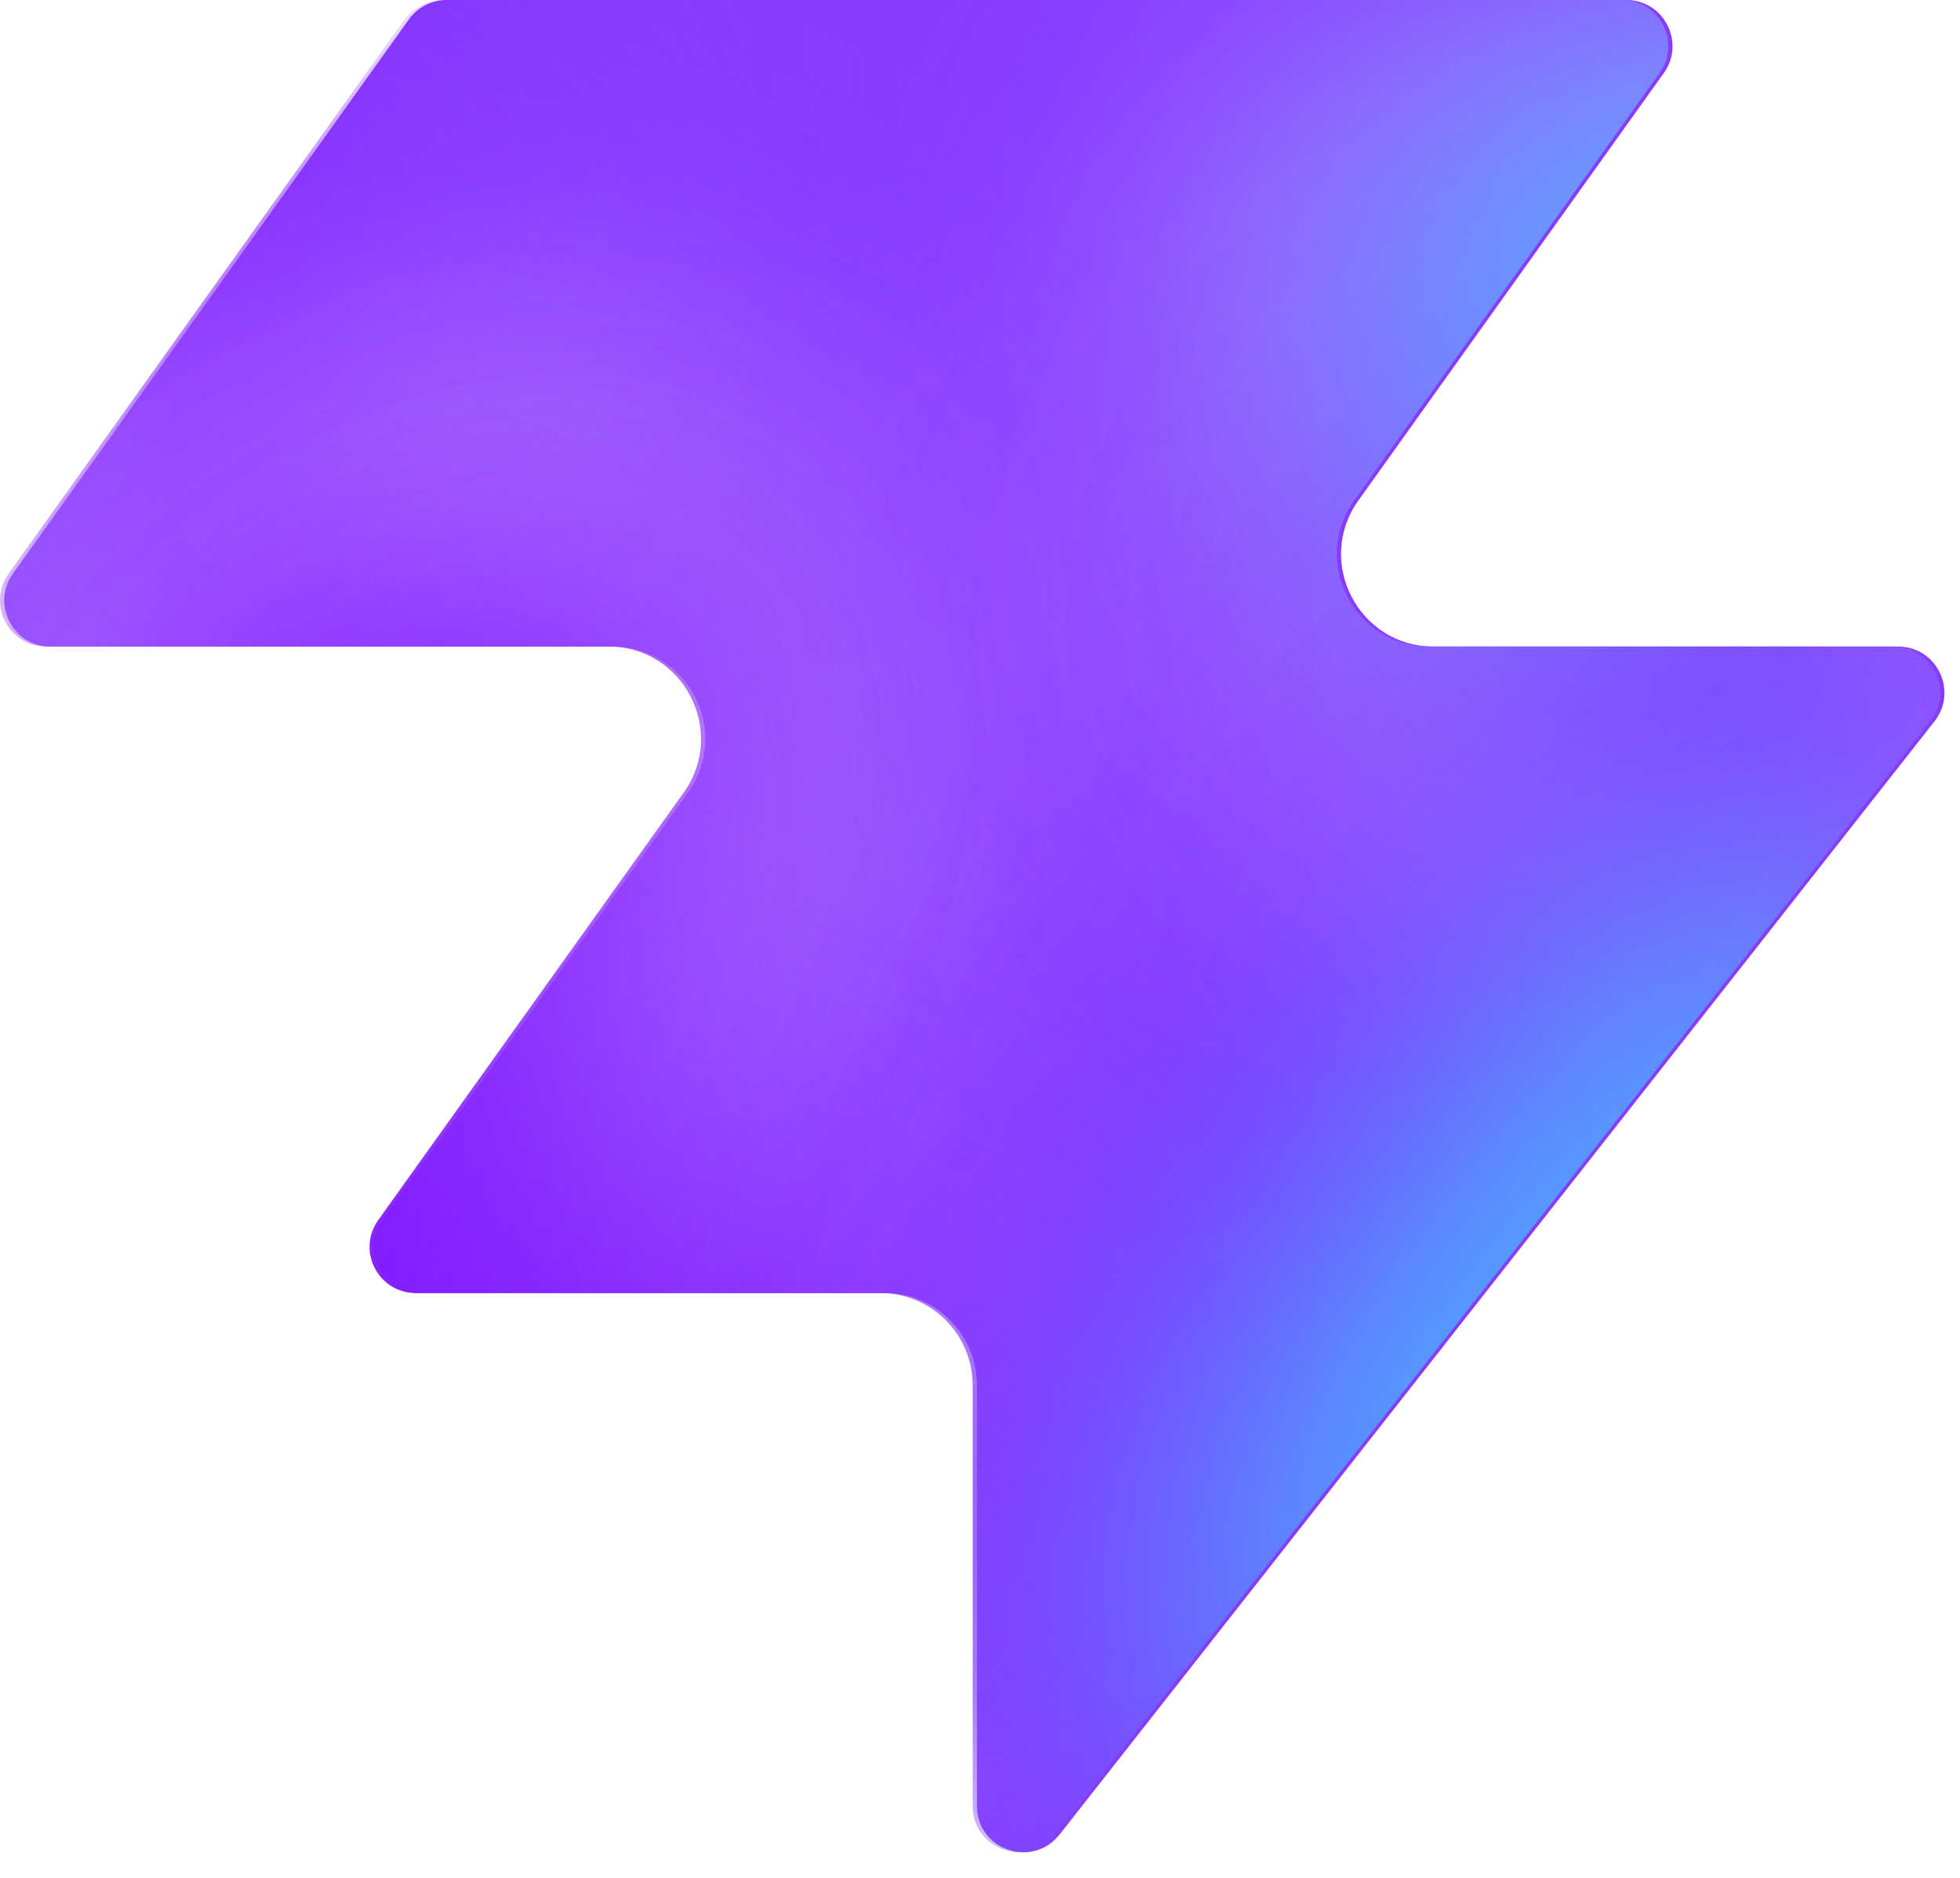
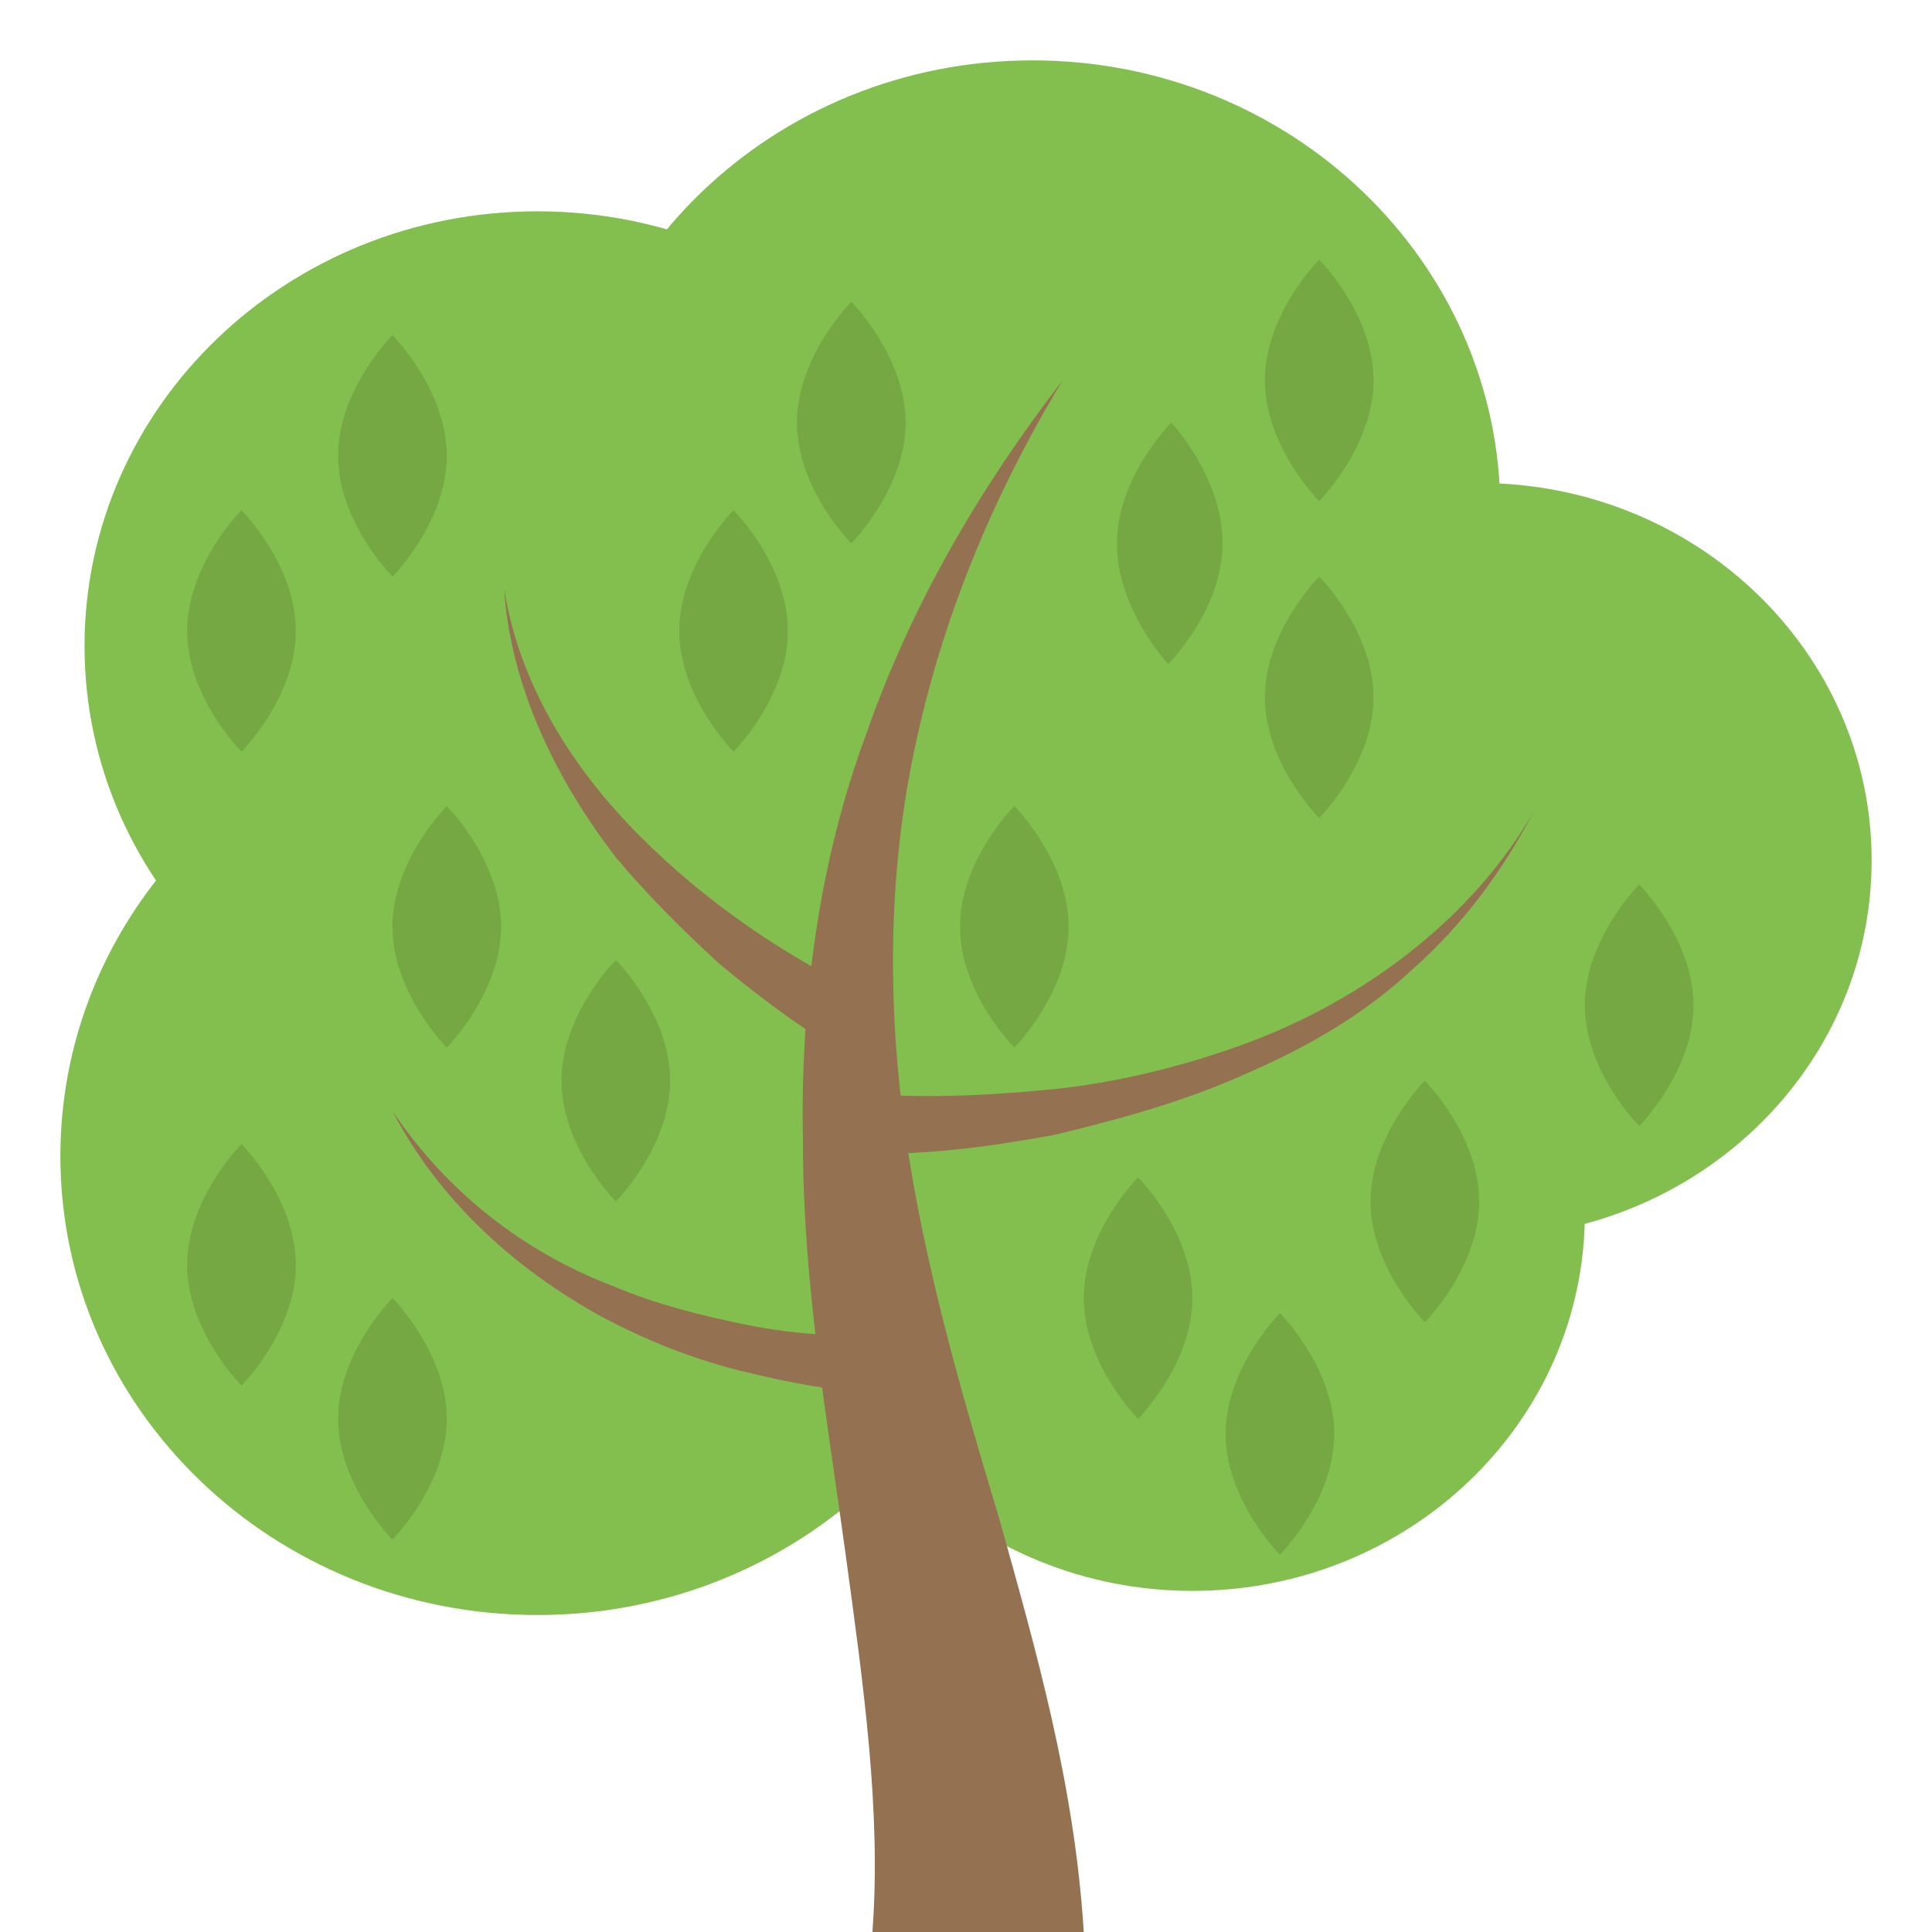
- <svg xmlns="http://www.w3.org/2000/svg" width="48" height="46" fill="none" viewBox="0 0 48 46">
-   <path fill="#863bff" d="M25.946 44.938c-.664.845-2.021.375-2.021-.698V33.937a2.26 2.26 0 0 0-2.262-2.262H10.287c-.92 0-1.456-1.04-.92-1.788l7.48-10.471c1.07-1.497 0-3.578-1.842-3.578H1.237c-.92 0-1.456-1.04-.92-1.788L10.013.474c.214-.297.556-.474.92-.474h28.894c.92 0 1.456 1.04.92 1.788l-7.48 10.471c-1.07 1.498 0 3.579 1.842 3.579h11.377c.943 0 1.473 1.088.89 1.83L25.947 44.94z" style="fill:#863bff;fill:color(display-p3 .525 .23 1);fill-opacity:1" />
-   <mask id="a" width="48" height="46" x="0" y="0" maskUnits="userSpaceOnUse" style="mask-type:alpha">
-     <path fill="#000" d="M25.842 44.938c-.664.844-2.021.375-2.021-.698V33.937a2.26 2.26 0 0 0-2.262-2.262H10.183c-.92 0-1.456-1.04-.92-1.788l7.48-10.471c1.07-1.498 0-3.579-1.842-3.579H1.133c-.92 0-1.456-1.04-.92-1.787L9.91.473c.214-.297.556-.474.92-.474h28.894c.92 0 1.456 1.04.92 1.788l-7.48 10.471c-1.07 1.498 0 3.578 1.842 3.578h11.377c.943 0 1.473 1.088.89 1.832L25.843 44.94z" style="fill:#000;fill-opacity:1" />
-   </mask>
-   <g mask="url(#a)">
-     <g filter="url(#b)">
-       <ellipse cx="5.508" cy="14.704" fill="#ede6ff" rx="5.508" ry="14.704" style="fill:#ede6ff;fill:color(display-p3 .927 .903 1);fill-opacity:1" transform="matrix(.00324 1 1 -.00324 -4.47 31.516)" />
-     </g>
-     <g filter="url(#c)">
-       <ellipse cx="10.399" cy="29.851" fill="#ede6ff" rx="10.399" ry="29.851" style="fill:#ede6ff;fill:color(display-p3 .927 .903 1);fill-opacity:1" transform="matrix(.00324 1 1 -.00324 -39.328 7.883)" />
-     </g>
-     <g filter="url(#d)">
-       <ellipse cx="5.508" cy="30.487" fill="#7e14ff" rx="5.508" ry="30.487" style="fill:#7e14ff;fill:color(display-p3 .492 .077 1);fill-opacity:1" transform="rotate(89.814 -25.913 -14.639)scale(1 -1)" />
-     </g>
-     <g filter="url(#e)">
-       <ellipse cx="5.508" cy="30.599" fill="#7e14ff" rx="5.508" ry="30.599" style="fill:#7e14ff;fill:color(display-p3 .492 .077 1);fill-opacity:1" transform="rotate(89.814 -32.644 -3.334)scale(1 -1)" />
-     </g>
-     <g filter="url(#f)">
-       <ellipse cx="5.508" cy="30.599" fill="#7e14ff" rx="5.508" ry="30.599" style="fill:#7e14ff;fill:color(display-p3 .492 .077 1);fill-opacity:1" transform="matrix(.00324 1 1 -.00324 -34.34 30.47)" />
-     </g>
-     <g filter="url(#g)">
-       <ellipse cx="14.072" cy="22.078" fill="#ede6ff" rx="14.072" ry="22.078" style="fill:#ede6ff;fill:color(display-p3 .927 .903 1);fill-opacity:1" transform="rotate(93.35 24.506 48.493)scale(-1 1)" />
-     </g>
-     <g filter="url(#h)">
-       <ellipse cx="3.47" cy="21.501" fill="#7e14ff" rx="3.47" ry="21.501" style="fill:#7e14ff;fill:color(display-p3 .492 .077 1);fill-opacity:1" transform="rotate(89.009 28.708 47.59)scale(-1 1)" />
-     </g>
-     <g filter="url(#i)">
-       <ellipse cx="3.47" cy="21.501" fill="#7e14ff" rx="3.47" ry="21.501" style="fill:#7e14ff;fill:color(display-p3 .492 .077 1);fill-opacity:1" transform="rotate(89.009 28.708 47.59)scale(-1 1)" />
-     </g>
-     <g filter="url(#j)">
-       <ellipse cx=".387" cy="8.972" fill="#7e14ff" rx="4.407" ry="29.108" style="fill:#7e14ff;fill:color(display-p3 .492 .077 1);fill-opacity:1" transform="rotate(39.51 .387 8.972)" />
-     </g>
-     <g filter="url(#k)">
-       <ellipse cx="47.523" cy="-6.092" fill="#7e14ff" rx="4.407" ry="29.108" style="fill:#7e14ff;fill:color(display-p3 .492 .077 1);fill-opacity:1" transform="rotate(37.892 47.523 -6.092)" />
-     </g>
-     <g filter="url(#l)">
-       <ellipse cx="41.412" cy="6.333" fill="#47bfff" rx="5.971" ry="9.665" style="fill:#47bfff;fill:color(display-p3 .28 .748 1);fill-opacity:1" transform="rotate(37.892 41.412 6.333)" />
-     </g>
-     <g filter="url(#m)">
-       <ellipse cx="-1.879" cy="38.332" fill="#7e14ff" rx="4.407" ry="29.108" style="fill:#7e14ff;fill:color(display-p3 .492 .077 1);fill-opacity:1" transform="rotate(37.892 -1.88 38.332)" />
-     </g>
-     <g filter="url(#n)">
-       <ellipse cx="-1.879" cy="38.332" fill="#7e14ff" rx="4.407" ry="29.108" style="fill:#7e14ff;fill:color(display-p3 .492 .077 1);fill-opacity:1" transform="rotate(37.892 -1.88 38.332)" />
-     </g>
-     <g filter="url(#o)">
-       <ellipse cx="35.651" cy="29.907" fill="#7e14ff" rx="4.407" ry="29.108" style="fill:#7e14ff;fill:color(display-p3 .492 .077 1);fill-opacity:1" transform="rotate(37.892 35.651 29.907)" />
-     </g>
-     <g filter="url(#p)">
-       <ellipse cx="38.418" cy="32.4" fill="#47bfff" rx="5.971" ry="15.297" style="fill:#47bfff;fill:color(display-p3 .28 .748 1);fill-opacity:1" transform="rotate(37.892 38.418 32.4)" />
-     </g>
+ <svg xmlns="http://www.w3.org/2000/svg" width="64" height="64" viewBox="0 0 64 64">
+   <g fill="#83bf4f">
+     <ellipse cx="17.8" cy="38.3" rx="15.8" ry="15.2" />
+     <ellipse cx="17.8" cy="21.4" rx="15" ry="14.4" />
+     <ellipse cx="34.2" cy="16.9" rx="15.5" ry="14.9" />
+     <ellipse cx="49" cy="28.5" rx="13" ry="12.5" />
+     <ellipse cx="39.5" cy="40.2" rx="13" ry="12.5" />
  </g>
-   <defs>
-     <filter id="b" width="60.045" height="41.654" x="-19.77" y="16.149" color-interpolation-filters="sRGB" filterUnits="userSpaceOnUse">
-       <feFlood flood-opacity="0" result="BackgroundImageFix" />
-       <feBlend in="SourceGraphic" in2="BackgroundImageFix" result="shape" />
-       <feGaussianBlur result="effect1_foregroundBlur_2002_17158" stdDeviation="7.659" />
-     </filter>
-     <filter id="c" width="90.34" height="51.437" x="-54.613" y="-7.533" color-interpolation-filters="sRGB" filterUnits="userSpaceOnUse">
-       <feFlood flood-opacity="0" result="BackgroundImageFix" />
-       <feBlend in="SourceGraphic" in2="BackgroundImageFix" result="shape" />
-       <feGaussianBlur result="effect1_foregroundBlur_2002_17158" stdDeviation="7.659" />
-     </filter>
-     <filter id="d" width="79.355" height="29.4" x="-49.64" y="2.03" color-interpolation-filters="sRGB" filterUnits="userSpaceOnUse">
-       <feFlood flood-opacity="0" result="BackgroundImageFix" />
-       <feBlend in="SourceGraphic" in2="BackgroundImageFix" result="shape" />
-       <feGaussianBlur result="effect1_foregroundBlur_2002_17158" stdDeviation="4.596" />
-     </filter>
-     <filter id="e" width="79.579" height="29.4" x="-45.045" y="20.029" color-interpolation-filters="sRGB" filterUnits="userSpaceOnUse">
-       <feFlood flood-opacity="0" result="BackgroundImageFix" />
-       <feBlend in="SourceGraphic" in2="BackgroundImageFix" result="shape" />
-       <feGaussianBlur result="effect1_foregroundBlur_2002_17158" stdDeviation="4.596" />
-     </filter>
-     <filter id="f" width="79.579" height="29.4" x="-43.513" y="21.178" color-interpolation-filters="sRGB" filterUnits="userSpaceOnUse">
-       <feFlood flood-opacity="0" result="BackgroundImageFix" />
-       <feBlend in="SourceGraphic" in2="BackgroundImageFix" result="shape" />
-       <feGaussianBlur result="effect1_foregroundBlur_2002_17158" stdDeviation="4.596" />
-     </filter>
-     <filter id="g" width="74.749" height="58.852" x="15.756" y="-17.901" color-interpolation-filters="sRGB" filterUnits="userSpaceOnUse">
-       <feFlood flood-opacity="0" result="BackgroundImageFix" />
-       <feBlend in="SourceGraphic" in2="BackgroundImageFix" result="shape" />
-       <feGaussianBlur result="effect1_foregroundBlur_2002_17158" stdDeviation="7.659" />
-     </filter>
-     <filter id="h" width="61.377" height="25.362" x="23.548" y="2.284" color-interpolation-filters="sRGB" filterUnits="userSpaceOnUse">
-       <feFlood flood-opacity="0" result="BackgroundImageFix" />
-       <feBlend in="SourceGraphic" in2="BackgroundImageFix" result="shape" />
-       <feGaussianBlur result="effect1_foregroundBlur_2002_17158" stdDeviation="4.596" />
-     </filter>
-     <filter id="i" width="61.377" height="25.362" x="23.548" y="2.284" color-interpolation-filters="sRGB" filterUnits="userSpaceOnUse">
-       <feFlood flood-opacity="0" result="BackgroundImageFix" />
-       <feBlend in="SourceGraphic" in2="BackgroundImageFix" result="shape" />
-       <feGaussianBlur result="effect1_foregroundBlur_2002_17158" stdDeviation="4.596" />
-     </filter>
-     <filter id="j" width="56.045" height="63.649" x="-27.636" y="-22.853" color-interpolation-filters="sRGB" filterUnits="userSpaceOnUse">
-       <feFlood flood-opacity="0" result="BackgroundImageFix" />
-       <feBlend in="SourceGraphic" in2="BackgroundImageFix" result="shape" />
-       <feGaussianBlur result="effect1_foregroundBlur_2002_17158" stdDeviation="4.596" />
-     </filter>
-     <filter id="k" width="54.814" height="64.646" x="20.116" y="-38.415" color-interpolation-filters="sRGB" filterUnits="userSpaceOnUse">
-       <feFlood flood-opacity="0" result="BackgroundImageFix" />
-       <feBlend in="SourceGraphic" in2="BackgroundImageFix" result="shape" />
-       <feGaussianBlur result="effect1_foregroundBlur_2002_17158" stdDeviation="4.596" />
-     </filter>
-     <filter id="l" width="33.541" height="35.313" x="24.641" y="-11.323" color-interpolation-filters="sRGB" filterUnits="userSpaceOnUse">
-       <feFlood flood-opacity="0" result="BackgroundImageFix" />
-       <feBlend in="SourceGraphic" in2="BackgroundImageFix" result="shape" />
-       <feGaussianBlur result="effect1_foregroundBlur_2002_17158" stdDeviation="4.596" />
-     </filter>
-     <filter id="m" width="54.814" height="64.646" x="-29.286" y="6.009" color-interpolation-filters="sRGB" filterUnits="userSpaceOnUse">
-       <feFlood flood-opacity="0" result="BackgroundImageFix" />
-       <feBlend in="SourceGraphic" in2="BackgroundImageFix" result="shape" />
-       <feGaussianBlur result="effect1_foregroundBlur_2002_17158" stdDeviation="4.596" />
-     </filter>
-     <filter id="n" width="54.814" height="64.646" x="-29.286" y="6.009" color-interpolation-filters="sRGB" filterUnits="userSpaceOnUse">
-       <feFlood flood-opacity="0" result="BackgroundImageFix" />
-       <feBlend in="SourceGraphic" in2="BackgroundImageFix" result="shape" />
-       <feGaussianBlur result="effect1_foregroundBlur_2002_17158" stdDeviation="4.596" />
-     </filter>
-     <filter id="o" width="54.814" height="64.646" x="8.244" y="-2.416" color-interpolation-filters="sRGB" filterUnits="userSpaceOnUse">
-       <feFlood flood-opacity="0" result="BackgroundImageFix" />
-       <feBlend in="SourceGraphic" in2="BackgroundImageFix" result="shape" />
-       <feGaussianBlur result="effect1_foregroundBlur_2002_17158" stdDeviation="4.596" />
-     </filter>
-     <filter id="p" width="39.409" height="43.623" x="18.713" y="10.588" color-interpolation-filters="sRGB" filterUnits="userSpaceOnUse">
-       <feFlood flood-opacity="0" result="BackgroundImageFix" />
-       <feBlend in="SourceGraphic" in2="BackgroundImageFix" result="shape" />
-       <feGaussianBlur result="effect1_foregroundBlur_2002_17158" stdDeviation="4.596" />
-     </filter>
-   </defs>
+   <g fill="#947151">
+     <path d="M28.9 64c.3-4-.3-8.2-.9-12.6c-.6-4.4-1.4-8.9-1.4-13.5c-.1-4.6.5-9.3 2.1-13.6c1.5-4.3 3.8-8.2 6.5-11.7c-2.3 3.8-4 7.9-4.9 12.2c-.9 4.2-.9 8.6-.3 12.8c.6 4.2 1.8 8.4 3.1 12.7c1.2 4.3 2.5 8.8 2.8 13.7z" />
+     <path d="M28.4 36.2c2 .2 4.2.1 6.3-.1c2.1-.2 4.2-.7 6.2-1.4s3.9-1.7 5.6-3c1.7-1.3 3.2-2.9 4.3-4.8c-1 1.9-2.3 3.7-4 5.2c-1.6 1.5-3.5 2.6-5.6 3.5c-2 .9-4.2 1.5-6.3 2c-2.2.4-4.4.7-6.7.6zm-.6-1.4c-1.5-.9-2.8-1.9-4-2.9c-1.2-1.1-2.4-2.3-3.4-3.5c-2-2.6-3.5-5.7-3.7-8.9c.5 3.2 2.3 6 4.5 8.2c1.1 1.1 2.3 2.1 3.6 3c1.3.9 2.7 1.7 4 2.3zm1.6 11.4c-1.7-.1-3.3-.4-4.9-.8c-1.6-.4-3.1-1-4.6-1.8c-2.9-1.6-5.4-3.9-6.9-6.8c1.8 2.7 4.4 4.7 7.3 5.8c1.4.6 3 1 4.5 1.3c1.5.3 3.1.4 4.6.3z" />
+   </g>
+   <path fill="#75a843" d="M9.8 41.9c0 2.2-1.8 4-1.8 4s-1.8-1.8-1.8-4s1.8-4 1.8-4s1.8 1.8 1.8 4m46.3-8.6c0 2.2-1.8 4-1.8 4s-1.8-1.8-1.8-4s1.8-4 1.8-4s1.8 1.8 1.8 4M14.8 47c0 2.2-1.8 4-1.8 4s-1.8-1.8-1.8-4s1.8-4 1.8-4s1.8 1.8 1.8 4m-5-26.1c0 2.2-1.8 4-1.8 4s-1.8-1.8-1.8-4s1.8-4 1.8-4s1.8 1.8 1.8 4m5-5.8c0 2.2-1.8 4-1.8 4s-1.8-1.8-1.8-4s1.8-4 1.8-4s1.8 1.8 1.8 4M40.5 18c0 2.2-1.8 4-1.8 4S37 20.2 37 18s1.8-4 1.8-4s1.7 1.8 1.7 4m5-5.4c0 2.2-1.8 4-1.8 4s-1.8-1.8-1.8-4s1.8-4 1.8-4s1.8 1.8 1.8 4M22.2 35.8c0 2.2-1.8 4-1.8 4s-1.8-1.8-1.8-4s1.8-4 1.8-4s1.8 1.8 1.8 4m-5.6-5.1c0 2.2-1.8 4-1.8 4s-1.8-1.8-1.8-4s1.8-4 1.8-4s1.8 1.8 1.8 4m9.5-9.8c0 2.2-1.8 4-1.8 4s-1.8-1.8-1.8-4s1.8-4 1.8-4s1.8 1.8 1.8 4M30 14c0 2.2-1.8 4-1.8 4s-1.8-1.8-1.8-4s1.8-4 1.8-4s1.8 1.8 1.8 4m5.4 16.7c0 2.2-1.8 4-1.8 4s-1.8-1.8-1.8-4s1.8-4 1.8-4s1.8 1.8 1.8 4M49 39.8c0 2.2-1.8 4-1.8 4s-1.8-1.8-1.8-4s1.8-4 1.8-4s1.8 1.8 1.8 4m-3.5-16.7c0 2.2-1.8 4-1.8 4s-1.8-1.8-1.8-4s1.8-4 1.8-4s1.8 1.8 1.8 4m-6 19.9c0 2.2-1.8 4-1.8 4s-1.8-1.8-1.8-4s1.8-4 1.8-4s1.8 1.8 1.8 4m4.7 4.5c0 2.2-1.8 4-1.8 4s-1.8-1.8-1.8-4s1.8-4 1.8-4s1.8 1.8 1.8 4" />
</svg>
